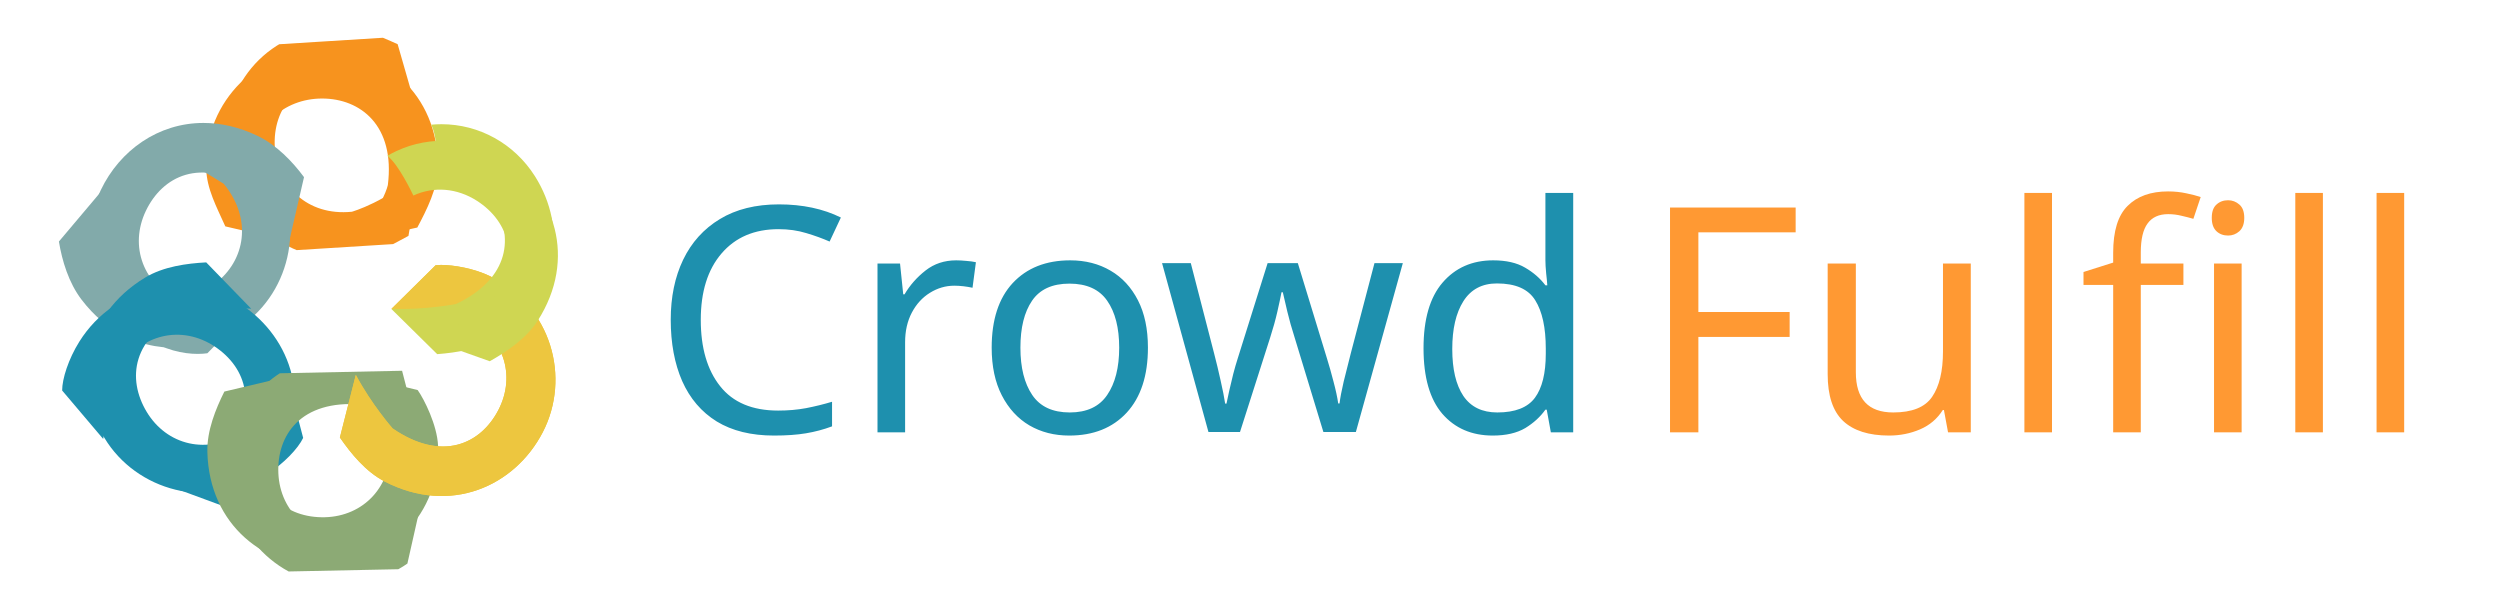
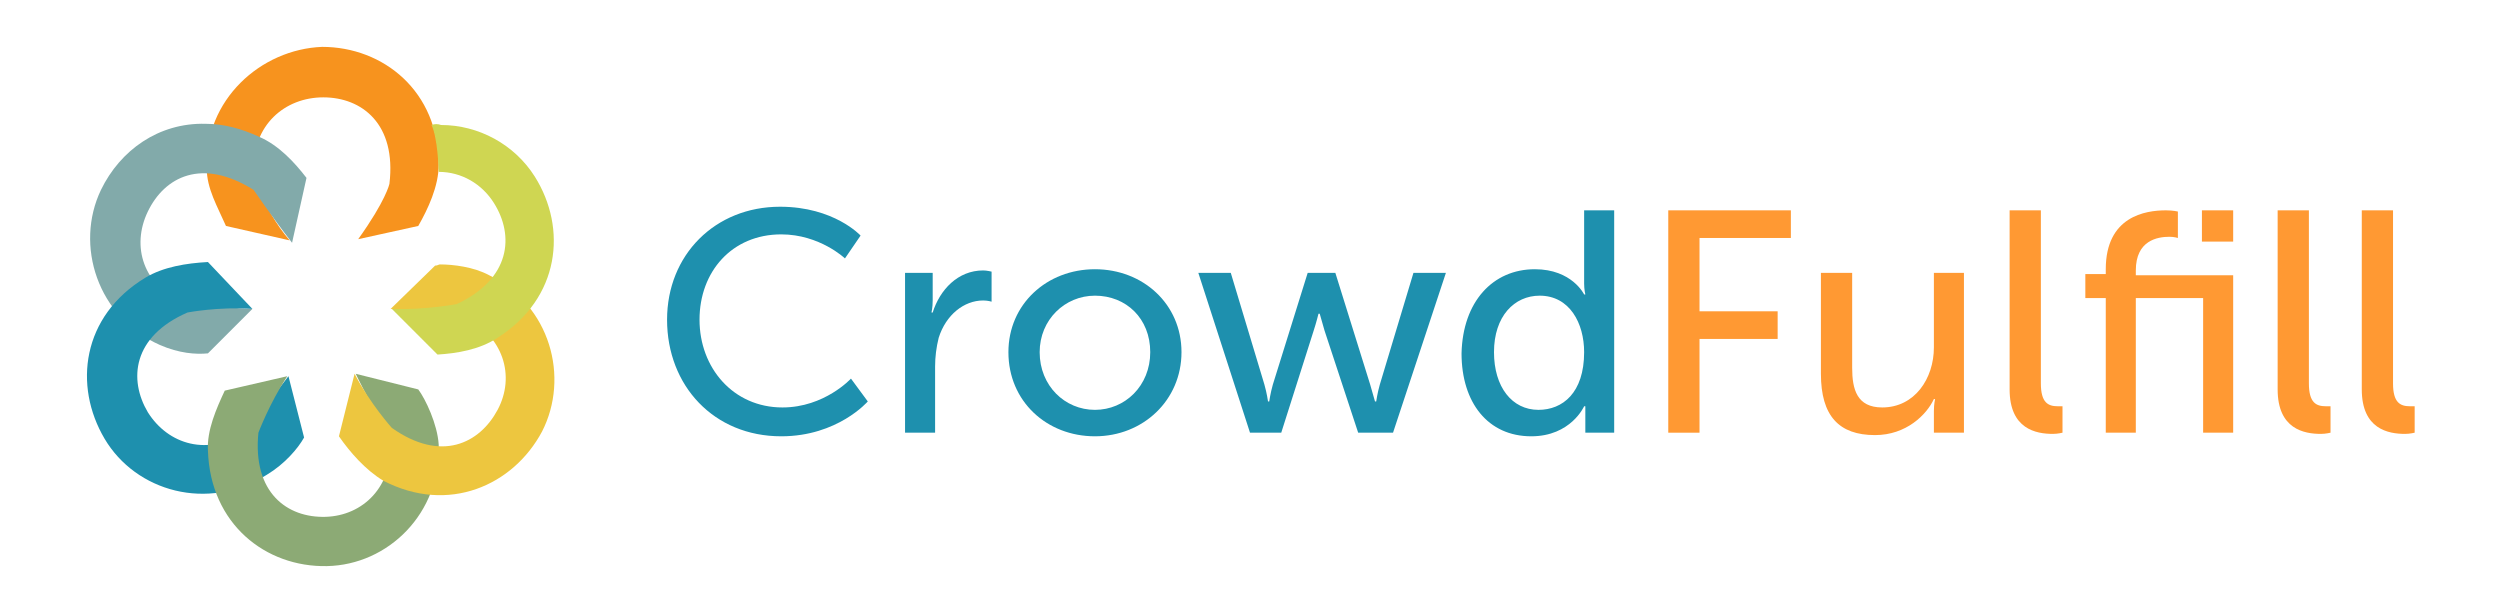
- <svg xmlns="http://www.w3.org/2000/svg" xmlns:xlink="http://www.w3.org/1999/xlink" version="1.1" id="Layer_1" x="0px" y="0px" width="208px" height="51px" viewBox="0 0 208 51" enable-background="new 0 0 208 51" xml:space="preserve">
-   <text id="CrowdFulfill-Sm" transform="matrix(1 0 0 1 54.2109 35.9727)">
-     <tspan x="0" y="0" fill="#1E90AE" font-family="'MuseoSans-500'" font-size="26.207">Crowd</tspan>
-     <tspan x="82.186" y="0" fill="#FF9933" font-family="'MuseoSans-500'" font-size="26.207">Fulfill</tspan>
-   </text>
-   <g id="Flat_Logo_-_Sm">
-     <g>
-       <defs>
-         <path id="SVGID_1_" d="M17.155,13.998c0.036,1.719,0.869,3.215,1.591,4.836l5.314,1.242c-2.371-2.832-3.015-5.816-3.015-5.816     c-0.141-3.764,2.562-6.063,5.751-6.063c3.19,0,6.094,2.238,5.473,7.201c0,0-0.278,1.449-2.593,4.646l5.044-1.113     c0.762-1.438,1.718-3.289,1.718-5.061c0-6.135-4.602-9.803-9.69-9.803C21.662,4.068,17.036,8.293,17.155,13.998" />
-       </defs>
-       <use xlink:href="#SVGID_1_" overflow="visible" fill="#F7931E" />
-       <clipPath id="SVGID_2_">
-         <use xlink:href="#SVGID_1_" overflow="visible" />
-       </clipPath>
-       <rect x="18.145" y="1.891" transform="matrix(-0.0624 -0.9981 0.9981 -0.0624 16.3558 39.5122)" clip-path="url(#SVGID_2_)" fill="#F7931E" width="17.186" height="20.365" />
-     </g>
-     <g>
-       <defs>
-         <path id="SVGID_3_" d="M8.386,15.814c-2.192,4.59-0.324,10.57,4.875,12.92c1.567,0.709,3.04,0.791,3.99,0.658l3.652-3.707     c-0.656-0.012-5.621-0.418-5.621-0.418c-3.458-1.496-4.523-4.84-3.149-7.717c1.374-2.881,4.542-4.521,8.753-1.822     c0,0,1.52,2.184,3.167,4.379l1.241-5.369c-0.968-1.309-2.29-2.684-3.887-3.445c-1.532-0.732-3.047-1.064-4.481-1.064     C13.179,10.229,9.972,12.494,8.386,15.814" />
-       </defs>
-       <use xlink:href="#SVGID_3_" overflow="visible" fill="#82AAAA" />
-       <clipPath id="SVGID_4_">
-         <use xlink:href="#SVGID_3_" overflow="visible" />
-       </clipPath>
-       <rect x="2.844" y="6.934" transform="matrix(-0.8899 -0.4562 0.4562 -0.8899 20.6866 44.7492)" clip-path="url(#SVGID_4_)" fill="#82AAAA" width="25.8" height="25.888" />
-     </g>
-     <g>
-       <g>
-         <defs>
-           <path id="SVGID_5_" d="M12.087,23.088c-5.253,3.166-6.018,9.002-3.391,13.359c2.626,4.357,8.648,6.09,13.472,3.041      c1.454-0.918,2.644-2.188,3.055-3.055l-1.337-5.107c-0.37,0.541-3.502,4.566-3.502,4.566c-3.151,2.064-6.529,1.113-8.176-1.619      c-1.646-2.73-1.275-6.279,3.297-8.311c0,0,2.62-0.451,5.397-0.275l-3.745-3.857C15.532,21.918,13.604,22.172,12.087,23.088" />
-         </defs>
-         <clipPath id="SVGID_6_">
-           <use xlink:href="#SVGID_5_" overflow="visible" />
-         </clipPath>
-       </g>
-       <g>
-         <defs>
-           <path id="SVGID_7_" d="M12.087,23.088c-5.253,3.166-6.018,9.002-3.391,13.359c2.626,4.357,8.648,6.09,13.472,3.041      c1.454-0.918,2.644-2.188,3.055-3.055l-1.337-5.107c-0.37,0.541-3.502,4.566-3.502,4.566c-3.151,2.064-6.529,1.113-8.176-1.619      c-1.646-2.73-1.275-6.279,3.297-8.311c0,0,2.62-0.451,5.397-0.275l-3.745-3.857C15.532,21.918,13.604,22.172,12.087,23.088" />
-         </defs>
-         <use xlink:href="#SVGID_7_" overflow="visible" fill="#1E90AE" />
-         <clipPath id="SVGID_8_">
-           <use xlink:href="#SVGID_7_" overflow="visible" />
-         </clipPath>
-         <rect x="2.536" y="18.708" transform="matrix(-0.9018 0.4321 -0.4321 -0.9018 43.6599 54.4468)" clip-path="url(#SVGID_8_)" fill="#1E90AE" width="26.219" height="26.949" />
-       </g>
-       <g>
-         <defs>
-           <path id="SVGID_9_" d="M12.087,23.088c-5.253,3.166-6.018,9.002-3.391,13.359c2.626,4.357,8.648,6.09,13.472,3.041      c1.454-0.918,2.644-2.188,3.055-3.055l-1.337-5.107c-0.37,0.541-3.502,4.566-3.502,4.566c-3.151,2.064-6.529,1.113-8.176-1.619      c-1.646-2.73-1.275-6.279,3.297-8.311c0,0,2.62-0.451,5.397-0.275l-3.745-3.857C15.532,21.918,13.604,22.172,12.087,23.088" />
-         </defs>
-         <clipPath id="SVGID_10_">
-           <use xlink:href="#SVGID_9_" overflow="visible" />
-         </clipPath>
-       </g>
-     </g>
-     <g>
-       <defs>
-         <path id="SVGID_11_" d="M32.484,36.727c0.236,3.76-2.261,6.227-5.45,6.307c-3.188,0.08-6.087-1.996-5.592-6.977     c0,0,0.917-2.391,2.443-4.715l-5.218,1.236c-0.726,1.455-1.459,3.256-1.414,5.027c0.154,6.133,4.848,9.682,9.934,9.555     c5.086-0.129,9.524-4.381,9.26-10.078c-0.08-1.719-1.143-3.842-1.694-4.627l-5.155-1.273     C29.886,31.771,32.484,36.727,32.484,36.727" />
-       </defs>
-       <use xlink:href="#SVGID_11_" overflow="visible" fill="#8CAA75" />
-       <clipPath id="SVGID_12_">
-         <use xlink:href="#SVGID_11_" overflow="visible" />
-       </clipPath>
-       <rect x="18.708" y="29.32" transform="matrix(0.0205 0.9998 -0.9998 0.0205 65.6315 11.4754)" clip-path="url(#SVGID_12_)" fill="#8CAA75" width="16.502" height="19.829" />
-     </g>
-     <g>
-       <defs>
-         <path id="SVGID_13_" d="M36.249,22.064l-3.676,3.629c0.655,0.031,5.996,0.596,5.996,0.596c3.409,1.604,4.367,4.979,2.902,7.813     s-4.683,4.373-8.807,1.543c0,0-1.756-1.996-3.06-4.455L28.278,36.4c0.926,1.338,2.152,2.848,3.725,3.66     c5.448,2.818,10.82,0.414,13.157-4.104c2.337-4.521,0.75-10.455-4.373-12.971c-1.332-0.652-3.036-0.943-4.09-0.943     C36.531,22.043,36.379,22.051,36.249,22.064" />
-       </defs>
-       <use xlink:href="#SVGID_13_" overflow="visible" fill="#EDC63F" />
-       <clipPath id="SVGID_14_">
-         <use xlink:href="#SVGID_13_" overflow="visible" />
-       </clipPath>
-       <rect x="28.278" y="22.043" clip-path="url(#SVGID_14_)" fill="#EDC63F" width="19.22" height="20.836" />
-     </g>
-     <g>
-       <defs>
-         <path id="SVGID_15_" d="M35.87,10.375c0.542,0.979,0.569,3.643,0.57,3.91c1.867,0.004,3.557,0.971,4.606,2.627     c1.708,2.695,1.415,6.25-3.111,8.383c0,0-2.609,0.51-5.389,0.395l3.83,3.775c1.622-0.127,3.544-0.424,5.04-1.371     c5.181-3.283,5.816-9.133,3.092-13.432c-1.728-2.727-4.654-4.328-7.777-4.328C36.445,10.334,36.158,10.348,35.87,10.375" />
-       </defs>
-       <use xlink:href="#SVGID_15_" overflow="visible" fill="#CFD652" />
-       <clipPath id="SVGID_16_">
-         <use xlink:href="#SVGID_15_" overflow="visible" />
-       </clipPath>
-       <rect x="29.193" y="8.13" transform="matrix(0.9064 -0.4225 0.4225 0.9064 -4.6728 18.7175)" clip-path="url(#SVGID_16_)" fill="#CFD652" width="21.394" height="23.541" />
-     </g>
+ <svg xmlns="http://www.w3.org/2000/svg" version="1.1" id="Layer_1" x="0px" y="0px" width="208px" height="51px" viewBox="0 0 208 51" enable-background="new 0 0 208 51" xml:space="preserve">
+   <g>
+     <path fill="#1E90AE" d="M64.9,17.2c4.5,0,6.7,2.4,6.7,2.4l-1.3,1.9c0,0-2.1-2-5.3-2c-4.1,0-6.8,3.1-6.8,7.1c0,4,2.8,7.3,6.9,7.3   c3.5,0,5.7-2.4,5.7-2.4l1.4,1.9c0,0-2.5,2.9-7.2,2.9c-5.6,0-9.5-4.2-9.5-9.7C55.5,21.2,59.5,17.2,64.9,17.2z" />
+     <path fill="#1E90AE" d="M75.1,22.7h2.5V25c0,0.6-0.1,1-0.1,1h0.1c0.6-1.9,2.1-3.5,4.2-3.5c0.3,0,0.7,0.1,0.7,0.1v2.5   c0,0-0.3-0.1-0.7-0.1c-1.6,0-3.1,1.2-3.7,3.1c-0.2,0.8-0.3,1.6-0.3,2.4V36h-2.5V22.7z" />
+     <path fill="#1E90AE" d="M91.1,22.4c4,0,7.2,2.9,7.2,6.9c0,4-3.2,7-7.2,7c-4,0-7.2-2.9-7.2-7C83.9,25.3,87.1,22.4,91.1,22.4z    M91.1,34.1c2.5,0,4.6-2,4.6-4.8c0-2.8-2-4.7-4.6-4.7c-2.5,0-4.6,2-4.6,4.7C86.5,32.1,88.6,34.1,91.1,34.1z" />
+     <path fill="#1E90AE" d="M99.7,22.7h2.7l2.8,9.3c0.2,0.7,0.3,1.4,0.3,1.4h0.1c0,0,0.1-0.7,0.3-1.4l2.9-9.3h2.3l2.9,9.3   c0.2,0.7,0.4,1.4,0.4,1.4h0.1c0,0,0.1-0.7,0.3-1.4l2.8-9.3h2.7L115.9,36H113l-2.8-8.5c-0.2-0.7-0.4-1.4-0.4-1.4h-0.1   c0,0-0.2,0.8-0.4,1.4l-2.7,8.5H104L99.7,22.7z" />
+     <path fill="#1E90AE" d="M127.7,22.4c3.1,0,4.1,2.1,4.1,2.1h0.1c0,0-0.1-0.4-0.1-0.9v-6.1h2.5V36h-2.4v-1.3c0-0.5,0-0.9,0-0.9h-0.1   c0,0-1.1,2.5-4.4,2.5c-3.6,0-5.8-2.8-5.8-6.9C121.7,25.1,124.2,22.4,127.7,22.4z M128,34.1c2,0,3.8-1.4,3.8-4.8   c0-2.4-1.2-4.7-3.7-4.7c-2.1,0-3.8,1.7-3.8,4.7C124.3,32.2,125.8,34.1,128,34.1z" />
+     <path fill="#FF9933" d="M138.8,17.5H149v2.3h-7.6v6.1h6.5v2.3h-6.5V36h-2.6V17.5z" />
+     <path fill="#FF9933" d="M151.6,22.7h2.5v7.9c0,1.8,0.4,3.3,2.5,3.3c2.7,0,4.3-2.4,4.3-5v-6.2h2.5V36h-2.5v-1.8c0-0.6,0.1-1,0.1-1   h-0.1c-0.6,1.3-2.3,3-4.9,3c-3,0-4.5-1.6-4.5-5.1V22.7z" />
+     <path fill="#FF9933" d="M167.3,17.5h2.5v14.4c0,1.6,0.6,1.9,1.4,1.9c0.2,0,0.4,0,0.4,0V36c0,0-0.4,0.1-0.8,0.1   c-1.4,0-3.6-0.4-3.6-3.7V17.5z" />
+     <path fill="#FF9933" d="M183.3,24.8h-5.6V36h-2.5V24.8h-1.7v-2h1.7v-0.4c0-4.4,3.3-4.9,5-4.9c0.6,0,1,0.1,1,0.1v2.2   c0,0-0.3-0.1-0.7-0.1c-1,0-2.8,0.3-2.8,2.8v0.4h8.1V36h-2.5V24.8z M183.2,17.5h2.6v2.6h-2.6V17.5z" />
+     <path fill="#FF9933" d="M189.6,17.5h2.5v14.4c0,1.6,0.6,1.9,1.4,1.9c0.2,0,0.4,0,0.4,0V36c0,0-0.4,0.1-0.8,0.1   c-1.4,0-3.6-0.4-3.6-3.7V17.5z" />
+     <path fill="#FF9933" d="M196.6,17.5h2.5v14.4c0,1.6,0.6,1.9,1.4,1.9c0.2,0,0.4,0,0.4,0V36c0,0-0.4,0.1-0.8,0.1   c-1.4,0-3.6-0.4-3.6-3.7V17.5z" />
  </g>
+   <path fill="#F7931E" d="M17.2,14c0,1.7,0.9,3.2,1.6,4.8l5.3,1.2c-2.4-2.8-3-5.8-3-5.8c-0.1-3.8,2.6-6.1,5.8-6.1  c3.2,0,6.1,2.2,5.5,7.2c0,0-0.3,1.4-2.6,4.6l5-1.1c0.8-1.4,1.7-3.3,1.7-5.1c0-6.1-4.6-9.8-9.7-9.8C21.7,4.1,17,8.3,17.2,14" />
+   <path fill="#82AAAA" d="M8.4,15.8c-2.2,4.6-0.3,10.6,4.9,12.9c1.6,0.7,3,0.8,4,0.7l3.7-3.7c-0.7,0-5.6-0.4-5.6-0.4  c-3.5-1.5-4.5-4.8-3.1-7.7c1.4-2.9,4.5-4.5,8.8-1.8c0,0,1.5,2.2,3.2,4.4l1.2-5.4c-1-1.3-2.3-2.7-3.9-3.4c-1.5-0.7-3-1.1-4.5-1.1  C13.2,10.2,10,12.5,8.4,15.8" />
+   <path fill="#1E90AE" d="M12.1,23.1c-5.3,3.2-6,9-3.4,13.4c2.6,4.4,8.6,6.1,13.5,3c1.5-0.9,2.6-2.2,3.1-3.1l-1.3-5.1  c-0.4,0.5-3.5,4.6-3.5,4.6c-3.2,2.1-6.5,1.1-8.2-1.6c-1.6-2.7-1.3-6.3,3.3-8.3c0,0,2.6-0.5,5.4-0.3l-3.7-3.9  C15.5,21.9,13.6,22.2,12.1,23.1" />
+   <path fill="#8CAA75" d="M32.5,36.7c0.2,3.8-2.3,6.2-5.4,6.3c-3.2,0.1-6.1-2-5.6-7c0,0,0.9-2.4,2.4-4.7l-5.2,1.2  c-0.7,1.5-1.5,3.3-1.4,5c0.2,6.1,4.8,9.7,9.9,9.6c5.1-0.1,9.5-4.4,9.3-10.1c-0.1-1.7-1.1-3.8-1.7-4.6l-5.2-1.3  C29.9,31.8,32.5,36.7,32.5,36.7" />
+   <path fill="#EDC63F" d="M36.2,22.1l-3.7,3.6c0.7,0,6,0.6,6,0.6c3.4,1.6,4.4,5,2.9,7.8s-4.7,4.4-8.8,1.5c0,0-1.8-2-3.1-4.5l-1.3,5.2  c0.9,1.3,2.2,2.8,3.7,3.7c5.4,2.8,10.8,0.4,13.2-4.1c2.3-4.5,0.7-10.5-4.4-13c-1.3-0.7-3-0.9-4.1-0.9C36.5,22,36.4,22.1,36.2,22.1" />
+   <path fill="#CFD652" d="M35.9,10.4c0.5,1,0.6,3.6,0.6,3.9c1.9,0,3.6,1,4.6,2.6c1.7,2.7,1.4,6.3-3.1,8.4c0,0-2.6,0.5-5.4,0.4l3.8,3.8  c1.6-0.1,3.5-0.4,5-1.4c5.2-3.3,5.8-9.1,3.1-13.4c-1.7-2.7-4.7-4.3-7.8-4.3C36.4,10.3,36.2,10.3,35.9,10.4" />
</svg>
